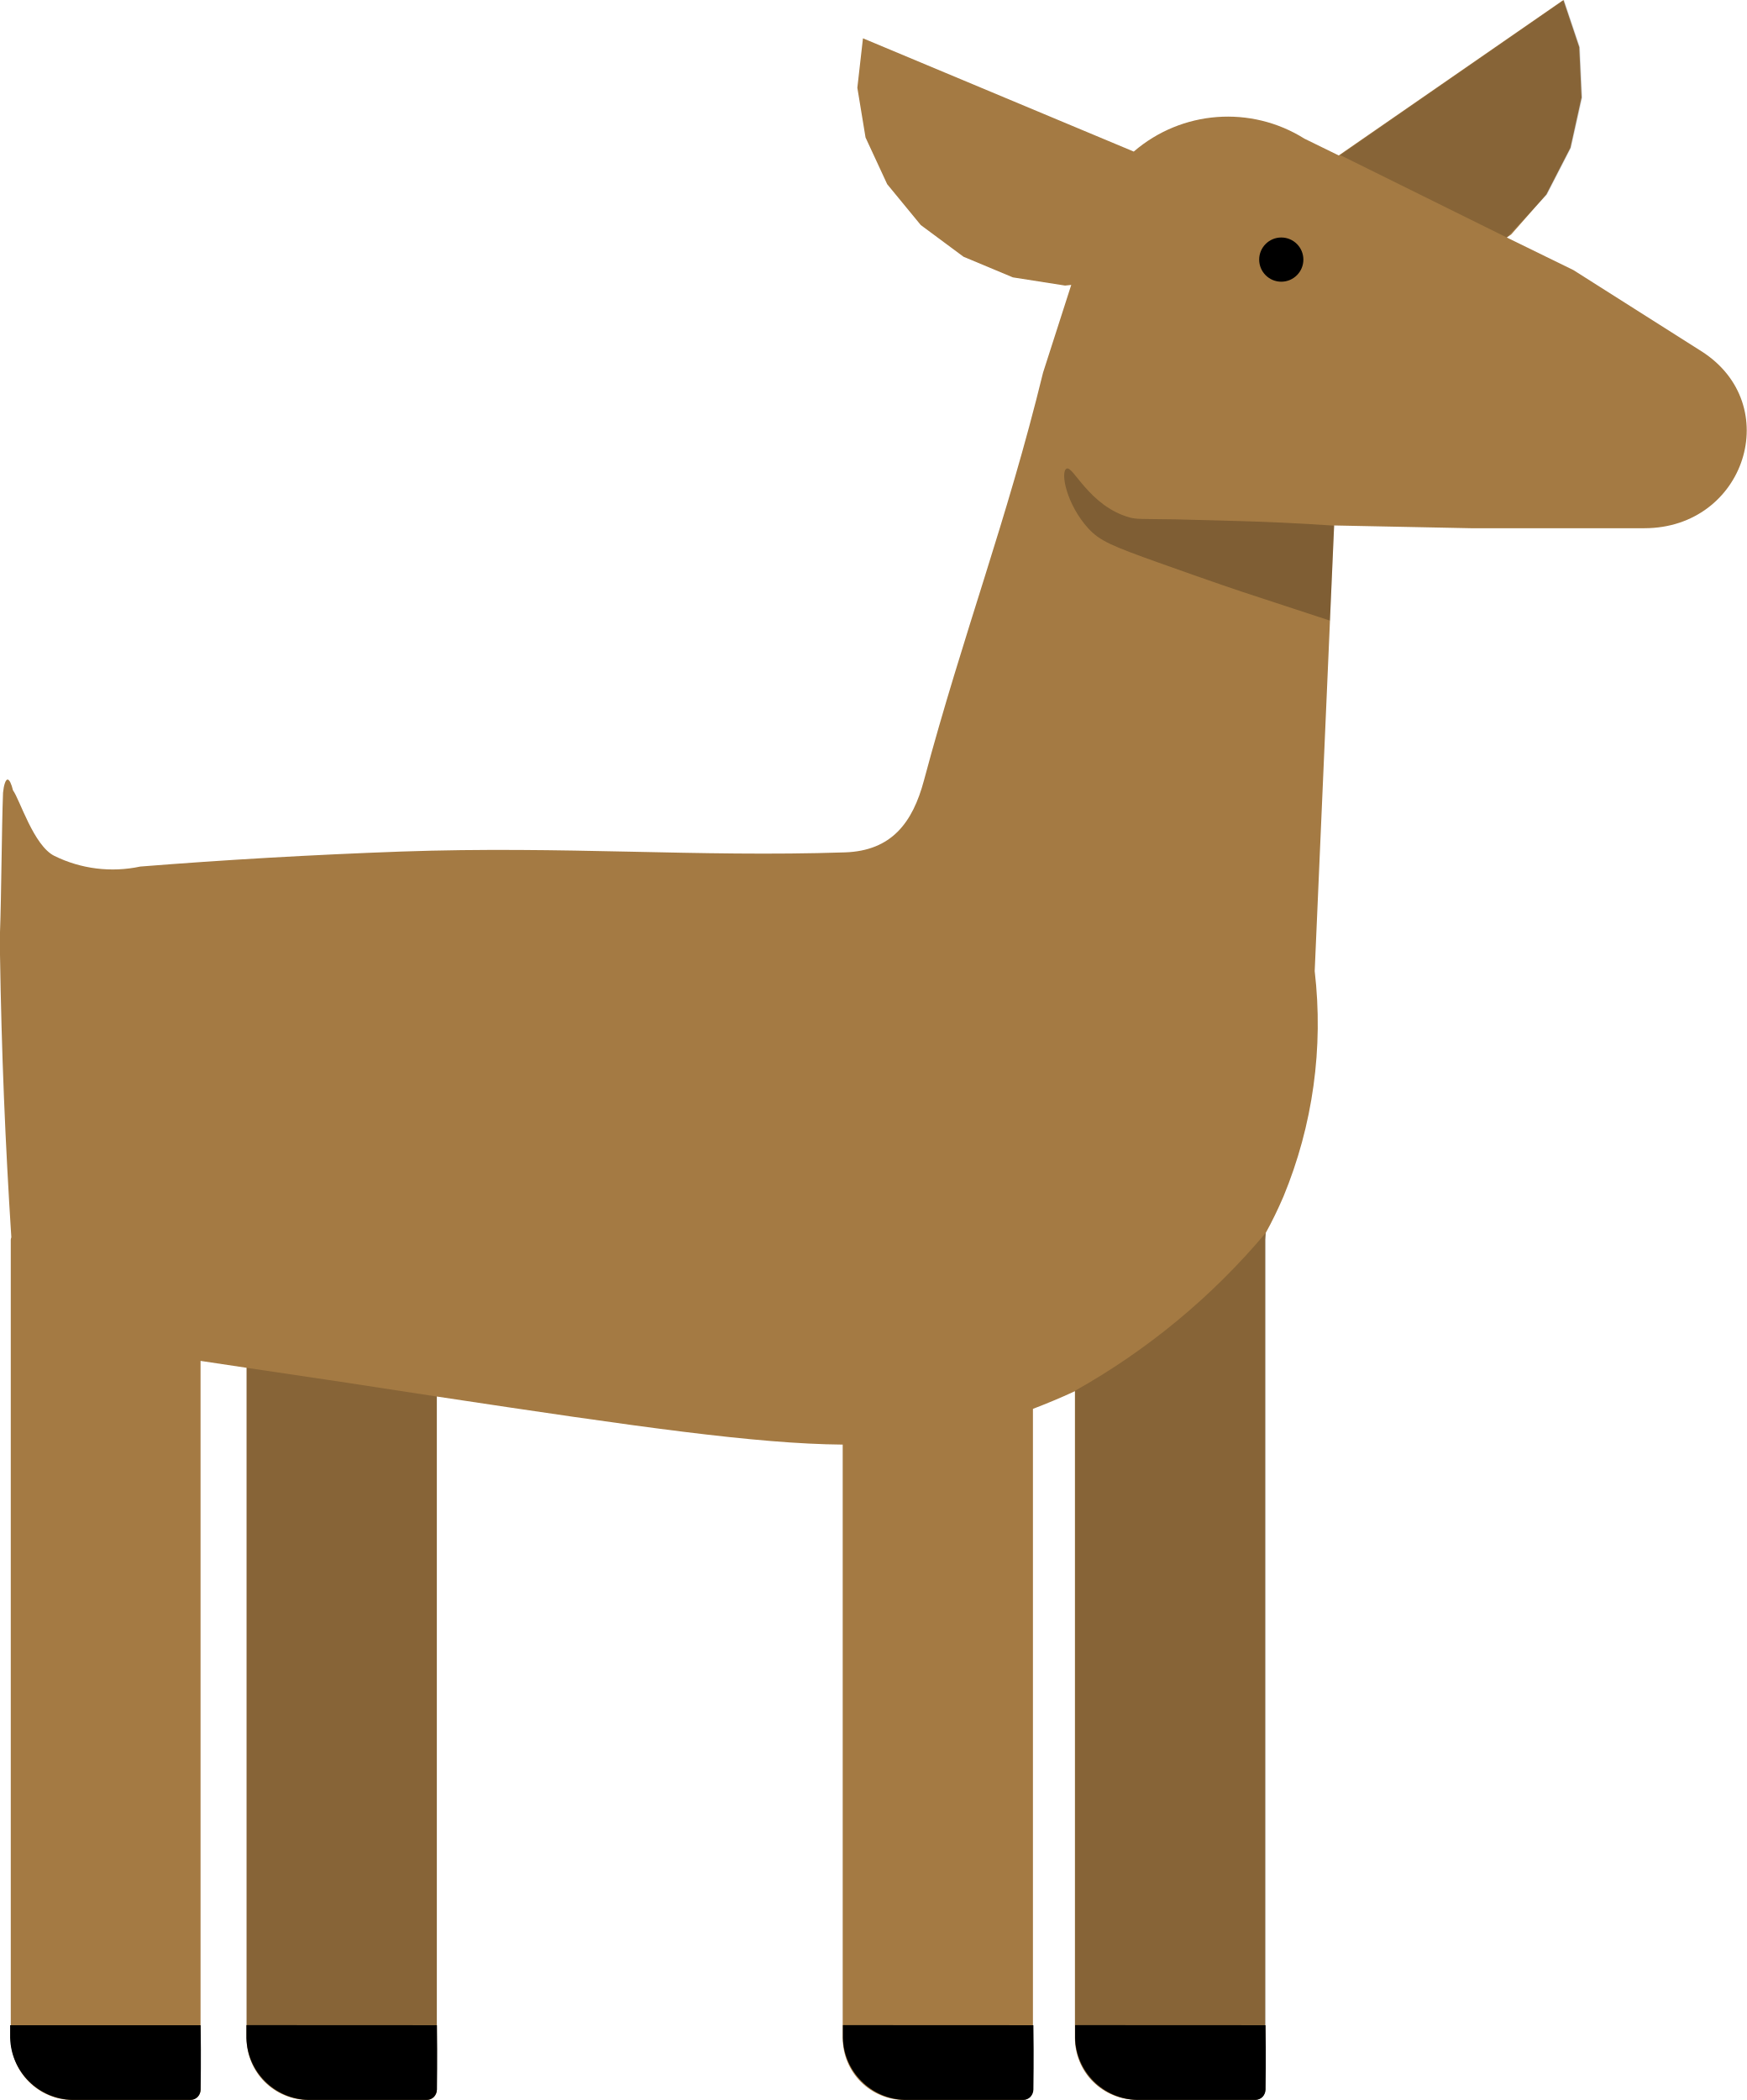
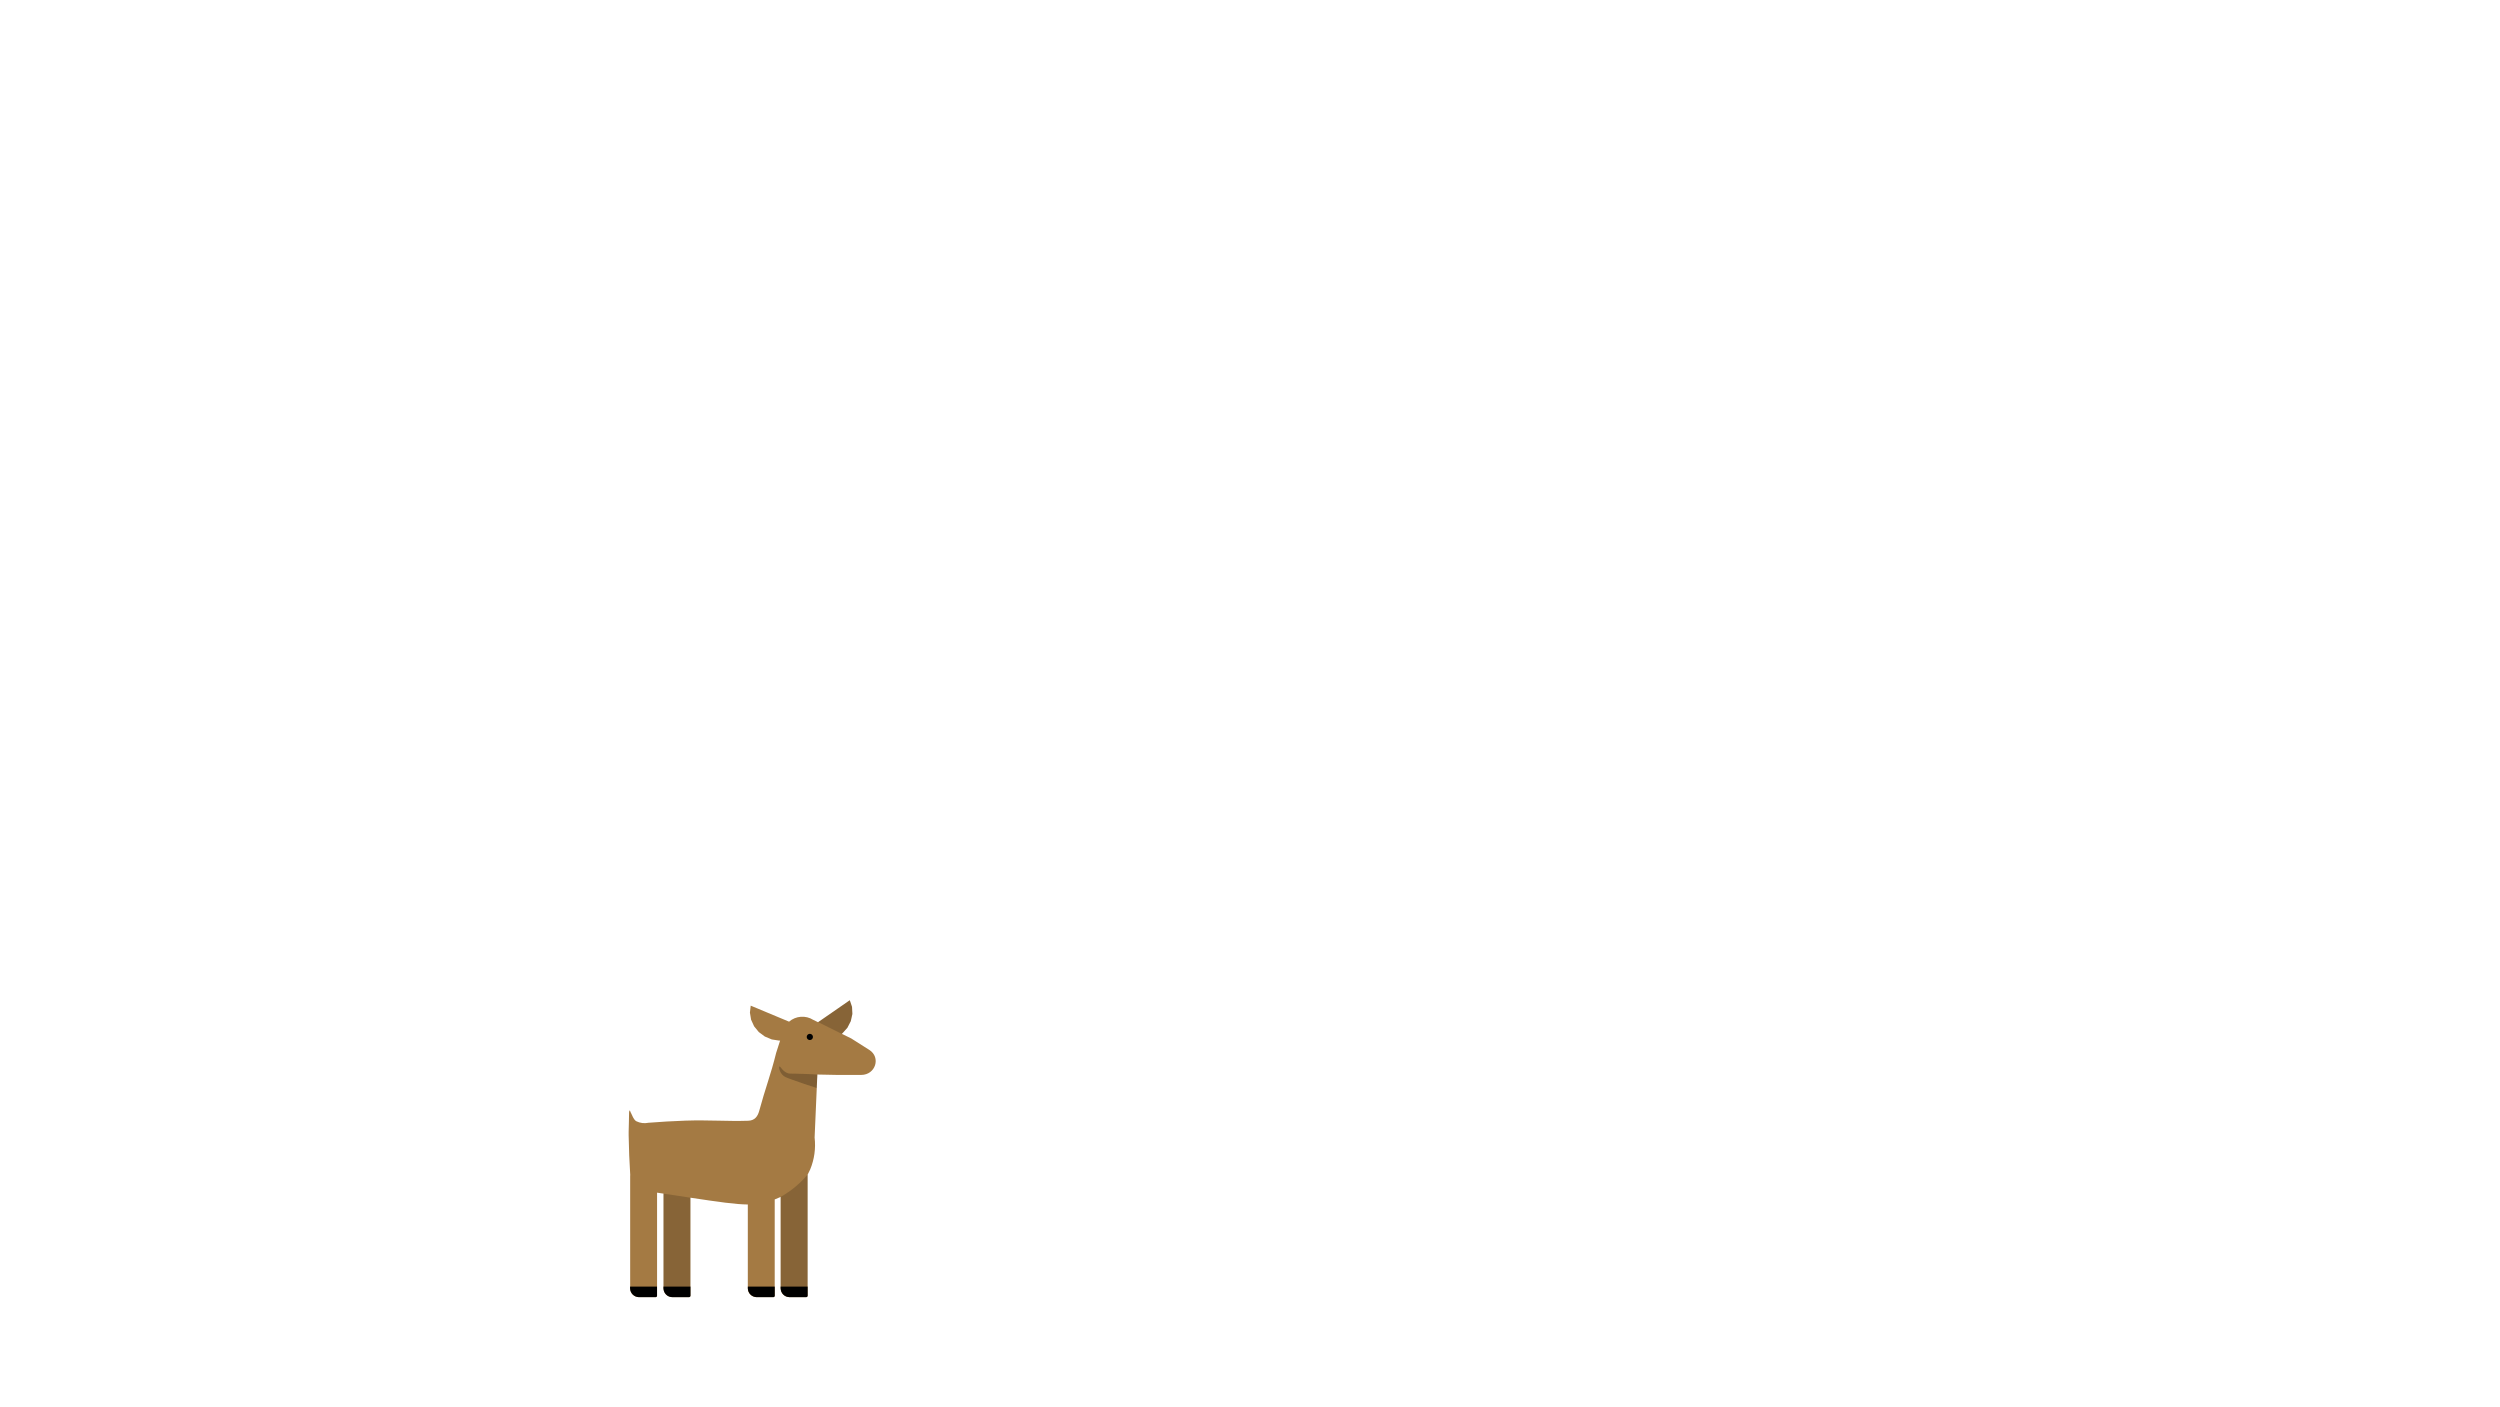
- <svg xmlns="http://www.w3.org/2000/svg" viewBox="0 0 189.7 228.04">
+ <svg xmlns="http://www.w3.org/2000/svg" viewBox="0 0 1920 1080">
  <defs>
-     <style>.cls-1{isolation:isolate;}.cls-2{fill:#a47a43;}.cls-3{fill:#a3a3a3;opacity:0.49;}.cls-3,.cls-4{mix-blend-mode:multiply;}.cls-4{fill:#a0a0a0;opacity:0.61;}</style>
+     <style>.cls-1{isolation:isolate;}.cls-2{fill:none;}.cls-3{fill:#a47a43;}.cls-4{fill:#a3a3a3;opacity:0.49;}.cls-4,.cls-5{mix-blend-mode:multiply;}.cls-5{fill:#a0a0a0;opacity:0.61;}</style>
  </defs>
  <g class="cls-1">
    <g id="Layer_1" data-name="Layer 1">
-       <path class="cls-2" d="M.33,86.08c.08-.83.28-1.43.49-1.43s.43.5.59,1.17c.74,1,2.24,6,4.49,7.12a14.33,14.33,0,0,0,9.33,1.16Q29,93,43.57,92.47c17.75-.62,32.13.62,48.19.09,5.09-.17,7.36-3.25,8.58-7.8,4.28-16,9-28.17,12.94-44.3l3.06-9.52-.67.07L110,30.12l-5.36-2.24L100,24.44,96.35,20,94,14.93l-.89-5.4.61-5.37,29.41,12.3a15.65,15.65,0,0,1,18.54-1.4l3.72,1.82L169.79,0l1.72,5.12.25,5.47-1.21,5.46-2.61,5.07-3.82,4.34-.48.33,7.24,3.54,13.88,8.8c9.11,5.77,4.79,19.22-6.17,19.23l-18.87,0-14.83-.3-2.11,48.39a49.13,49.13,0,0,1-3.4,24.5c-.6,1.39-1.24,2.71-1.92,3.94l-.06.72v92.3a1.11,1.11,0,0,1-1.11,1.11H123.47a6.73,6.73,0,0,1-6.73-6.74V151.07c-1.68.78-3.23,1.41-4.56,1.92v73.94a1.11,1.11,0,0,1-1.1,1.11H98.25a6.73,6.73,0,0,1-6.73-6.74V156.87c-9.38-.08-22.18-1.91-44.08-5.22v75.28a1.11,1.11,0,0,1-1.1,1.11H33.51a6.73,6.73,0,0,1-6.73-6.74V148.53l-5-.75v79.15a1.11,1.11,0,0,1-1.1,1.11H7.9a6.74,6.74,0,0,1-6.73-6.74V134.63a.88.88,0,0,1,.06-.27c-.32-5-.59-10-.8-15.18S.08,108.76,0,103.68v-2.46C.15,97.32.18,90,.33,86.08Z" />
-       <path id="Shadow" class="cls-3" d="M163.64,25.79c1.46-1.56,2.92-3.11,4.37-4.67l2.61-5.07,1.22-5.46-.26-5.47L169.86,0,145.55,16.84Z" />
-       <path id="Shadow-2" data-name="Shadow" class="cls-3" d="M137.46,133.91q0,46.38,0,92.76a1.24,1.24,0,0,1-.33,1,1.22,1.22,0,0,1-.8.35H123.47a7,7,0,0,1-5.15-2.38,6.87,6.87,0,0,1-1.56-4.62v-70a74.91,74.91,0,0,0,20.7-17.14Z" />
-       <path d="M21.79,219.92c.06,3.7,0,6.42,0,7a1.21,1.21,0,0,1-.32.78,1.11,1.11,0,0,1-.78.33H7.84A6.94,6.94,0,0,1,1.1,221.3c0-.57,0-1.05,0-1.38Z" />
-       <path d="M112.23,219.92c.06,3.7,0,6.42,0,7a1.21,1.21,0,0,1-.32.78,1.11,1.11,0,0,1-.78.33H98.27a6.92,6.92,0,0,1-6.73-6.74c0-.57,0-1.05,0-1.38Z" />
-       <path d="M137.44,219.92c.06,3.7,0,6.42,0,7a1.21,1.21,0,0,1-.32.78,1.1,1.1,0,0,1-.78.33H123.49a6.92,6.92,0,0,1-6.73-6.74c0-.57,0-1.05,0-1.38Z" />
-       <path d="M47.45,219.92c.06,3.7,0,6.42,0,7a1.21,1.21,0,0,1-.32.78,1.11,1.11,0,0,1-.78.33H33.49a6.92,6.92,0,0,1-6.73-6.74c0-.57,0-1.05,0-1.38Z" />
-       <path id="Shadow-3" data-name="Shadow" class="cls-3" d="M47.44,151.65v75a1.24,1.24,0,0,1-.33,1,1.22,1.22,0,0,1-.8.35H33.49a6.68,6.68,0,0,1-6.71-7V148.53L37,150.05Z" />
-       <path class="cls-4" d="M144.89,57.08c-4.24-.29-7.64-.42-10-.49l-7.07-.19c-4.11-.06-4.28,0-5.11-.2-4.43-1.23-6.18-5.69-6.88-5.31s0,3.89,2.36,6.49c1.26,1.36,2.52,1.89,7.67,3.73,6.19,2.21,9,3.14,9,3.14l9.57,3.14Z" />
-       <circle cx="139.15" cy="28.19" r="2.4" />
+       <g id="invisibleframe">
+         <rect class="cls-2" width="1920" height="1080" />
+       </g>
+       <path class="cls-3" d="M483.13,854.26c.08-.83.28-1.43.49-1.43s.43.5.59,1.17c.74,1,2.24,6,4.49,7.12a14.33,14.33,0,0,0,9.33,1.16q13.73-1.1,28.34-1.63c17.75-.62,32.13.62,48.19.09,5.09-.17,7.36-3.25,8.58-7.8,4.28-16,9-28.16,12.94-44.3l3.06-9.52-.67.07-5.71-.89-5.36-2.24-4.64-3.44-3.61-4.42-2.32-5.09-.89-5.4.61-5.37L606,784.64a15.65,15.65,0,0,1,18.54-1.4l3.72,1.82,24.37-16.88,1.72,5.12.25,5.47-1.21,5.46-2.61,5.07-3.82,4.34-.48.33,7.24,3.54,13.88,8.8c9.11,5.77,4.79,19.22-6.17,19.23l-18.87,0-14.83-.3-2.11,48.39a49.13,49.13,0,0,1-3.4,24.5c-.6,1.39-1.24,2.71-1.92,3.94l-.06.72v92.3a1.11,1.11,0,0,1-1.11,1.11H606.27a6.73,6.73,0,0,1-6.73-6.73V919.25c-1.68.78-3.23,1.41-4.56,1.92v73.94a1.11,1.11,0,0,1-1.1,1.11H581.05a6.73,6.73,0,0,1-6.73-6.73V925.05c-9.38-.08-22.18-1.91-44.08-5.22v75.28a1.11,1.11,0,0,1-1.1,1.11H516.31a6.73,6.73,0,0,1-6.73-6.73V916.71l-4.95-.75v79.15a1.11,1.11,0,0,1-1.1,1.11H490.7a6.74,6.74,0,0,1-6.73-6.73V902.81a.88.88,0,0,1,.06-.27c-.32-5-.59-10-.8-15.18s-.35-10.42-.43-15.5V869.4C483,865.5,483,858.17,483.13,854.26Z" />
+       <path id="Shadow" class="cls-4" d="M646.44,794c1.46-1.56,2.92-3.11,4.37-4.67l2.61-5.07,1.22-5.46-.26-5.47-1.72-5.12L628.35,785Z" />
+       <path id="Shadow-2" data-name="Shadow" class="cls-4" d="M620.26,902.09q0,46.38,0,92.76a1.24,1.24,0,0,1-.33,1,1.22,1.22,0,0,1-.8.35H606.27a7,7,0,0,1-5.15-2.38,6.87,6.87,0,0,1-1.56-4.62v-70a74.91,74.91,0,0,0,20.7-17.14Z" />
+       <path d="M504.59,988.1c.06,3.7,0,6.42,0,7a1.21,1.21,0,0,1-.32.78,1.11,1.11,0,0,1-.78.33H490.64a6.94,6.94,0,0,1-6.74-6.73c0-.58,0-1.06,0-1.39Z" />
+       <path d="M595,988.1c.06,3.7,0,6.42,0,7a1.21,1.21,0,0,1-.32.78,1.11,1.11,0,0,1-.78.33H581.07a6.92,6.92,0,0,1-6.73-6.73c0-.58,0-1.06,0-1.39Z" />
+       <path d="M620.24,988.1c.06,3.7,0,6.42,0,7a1.21,1.21,0,0,1-.32.78,1.1,1.1,0,0,1-.78.33H606.29a6.94,6.94,0,0,1-6.74-6.73c0-.58,0-1.06,0-1.39Z" />
+       <path d="M530.25,988.1c.06,3.7,0,6.42,0,7a1.21,1.21,0,0,1-.32.78,1.11,1.11,0,0,1-.78.33H516.29a6.92,6.92,0,0,1-6.73-6.73c0-.58,0-1.06,0-1.39Z" />
+       <path id="Shadow-3" data-name="Shadow" class="cls-4" d="M530.24,919.83v75a1.24,1.24,0,0,1-.33,1,1.22,1.22,0,0,1-.8.35H516.29a6.68,6.68,0,0,1-6.71-7V916.71l10.18,1.52Z" />
+       <path class="cls-5" d="M627.69,825.26c-4.24-.29-7.64-.42-10-.49l-7.07-.19c-4.11-.06-4.28,0-5.11-.2-4.43-1.23-6.18-5.69-6.88-5.31s-.05,3.89,2.36,6.49c1.26,1.36,2.52,1.89,7.67,3.73,6.19,2.21,9,3.14,9,3.15l9.57,3.13Z" />
+       <circle cx="621.95" cy="796.37" r="2.4" />
    </g>
  </g>
</svg>
